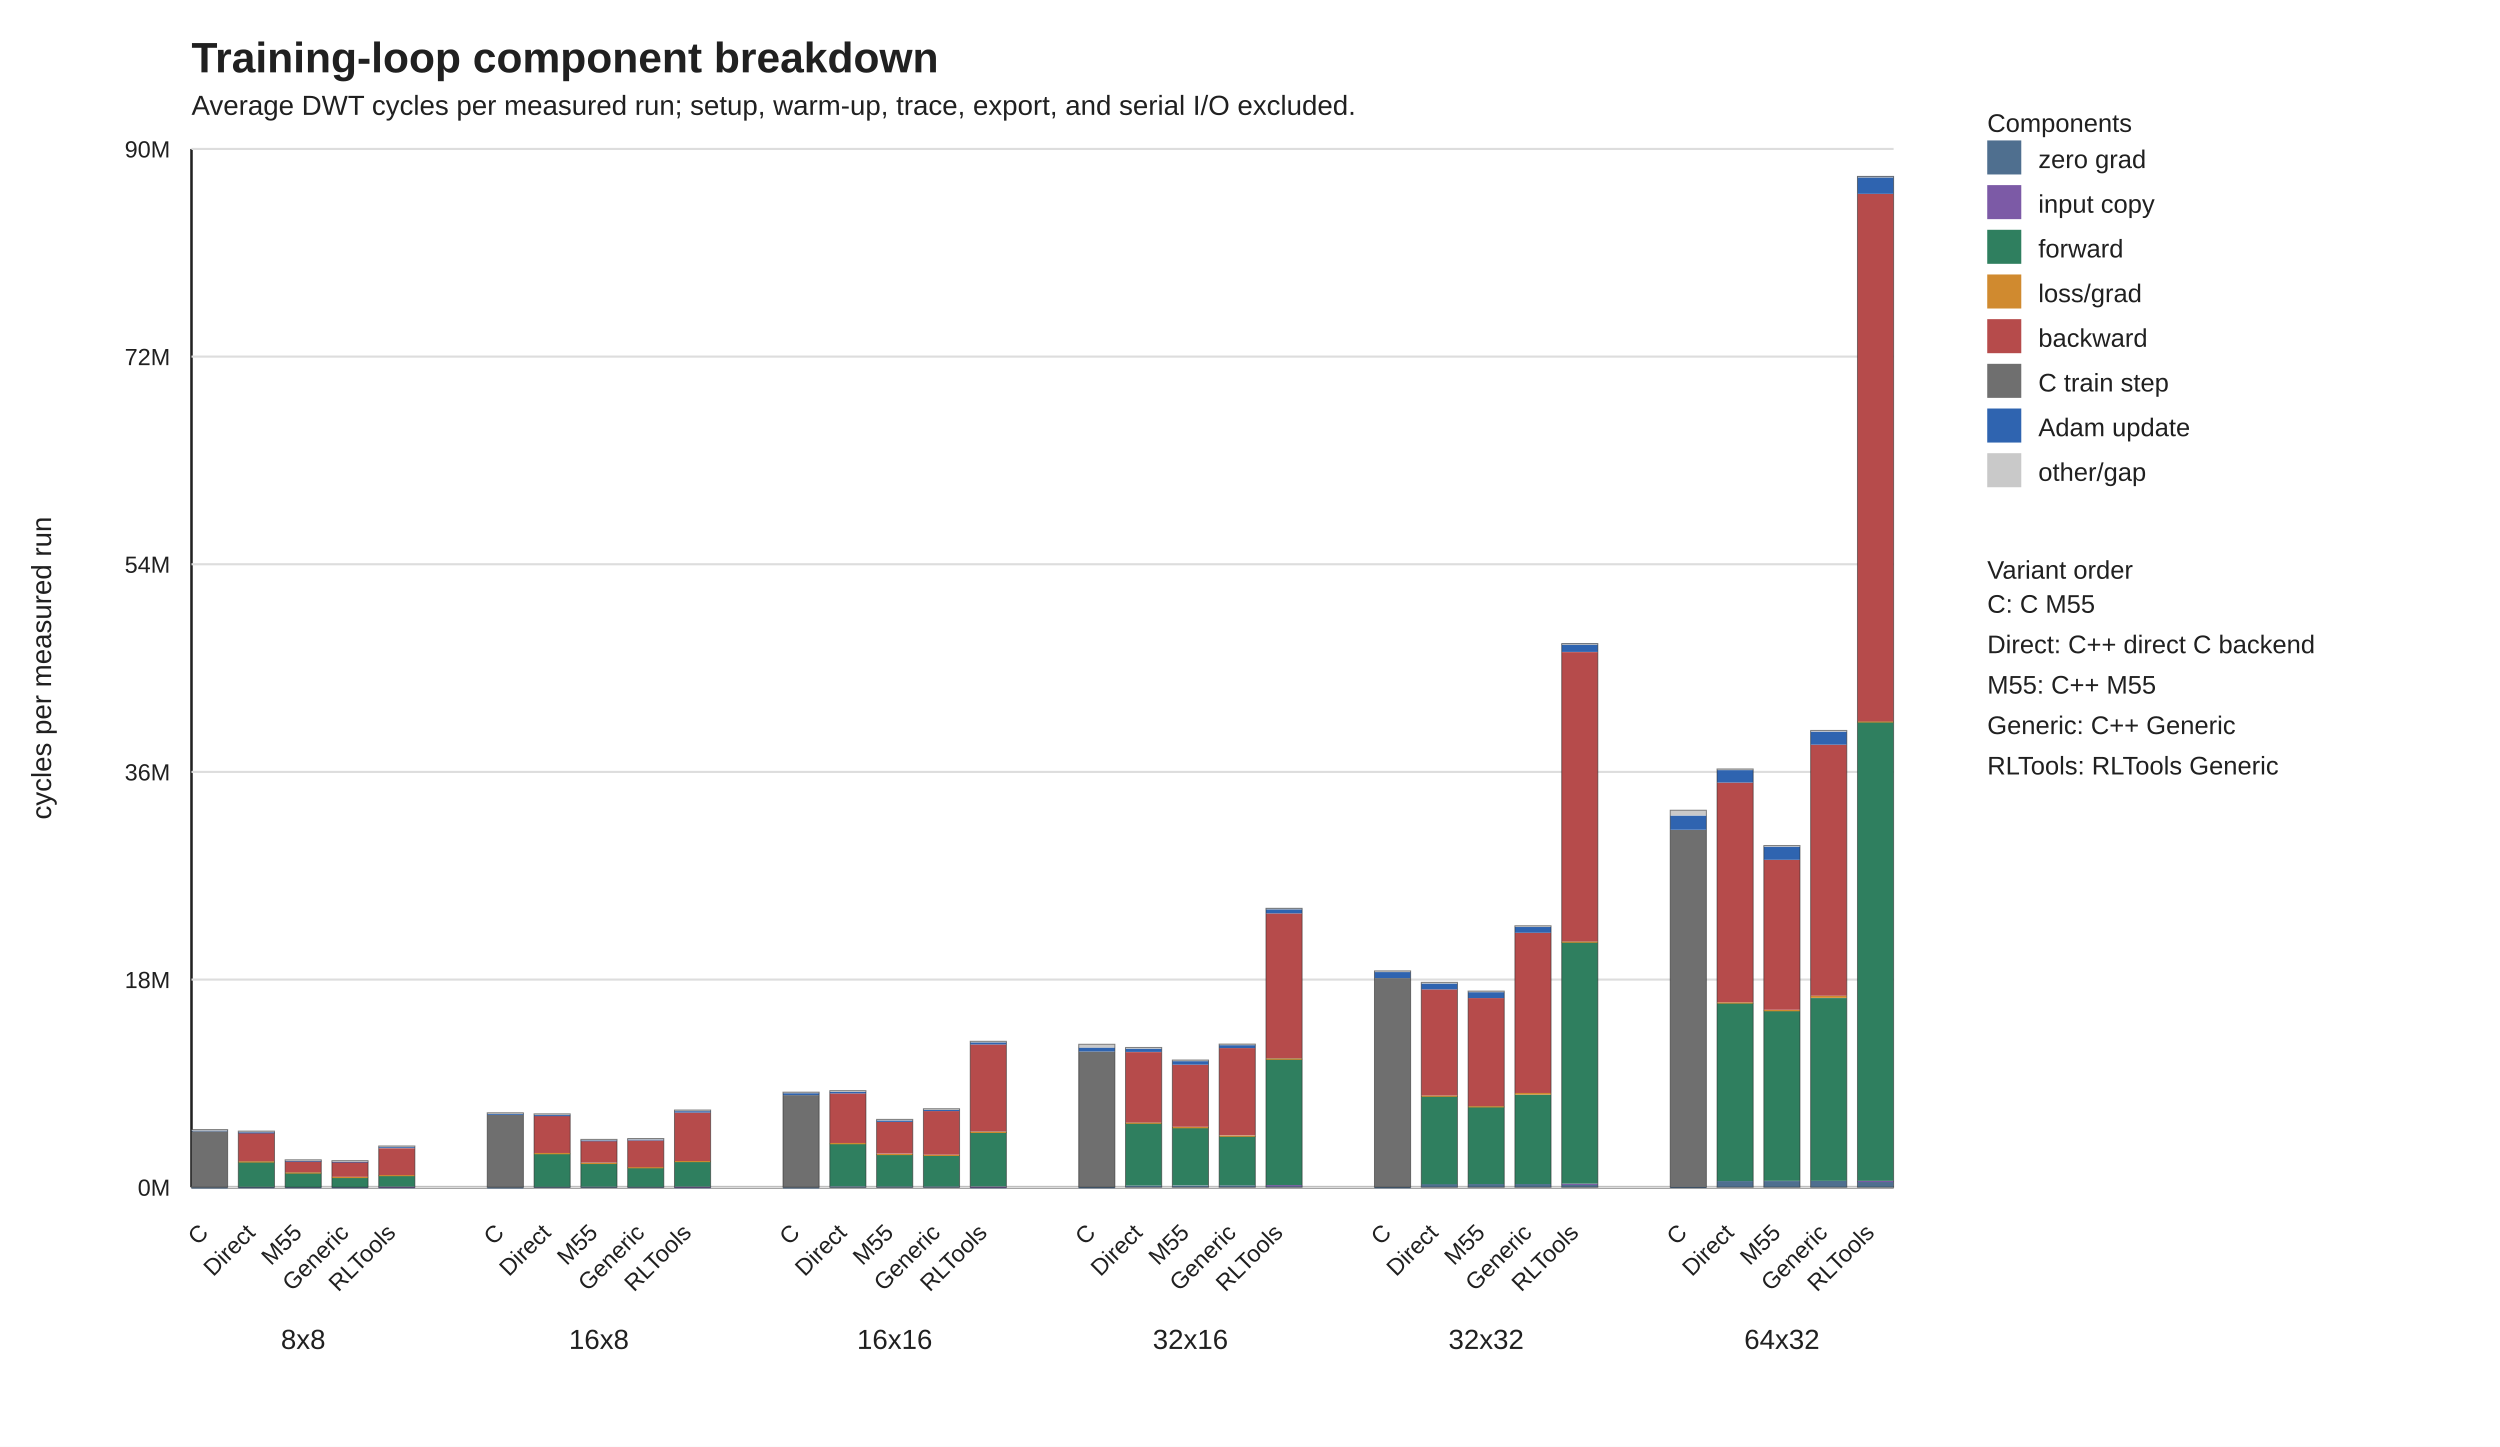
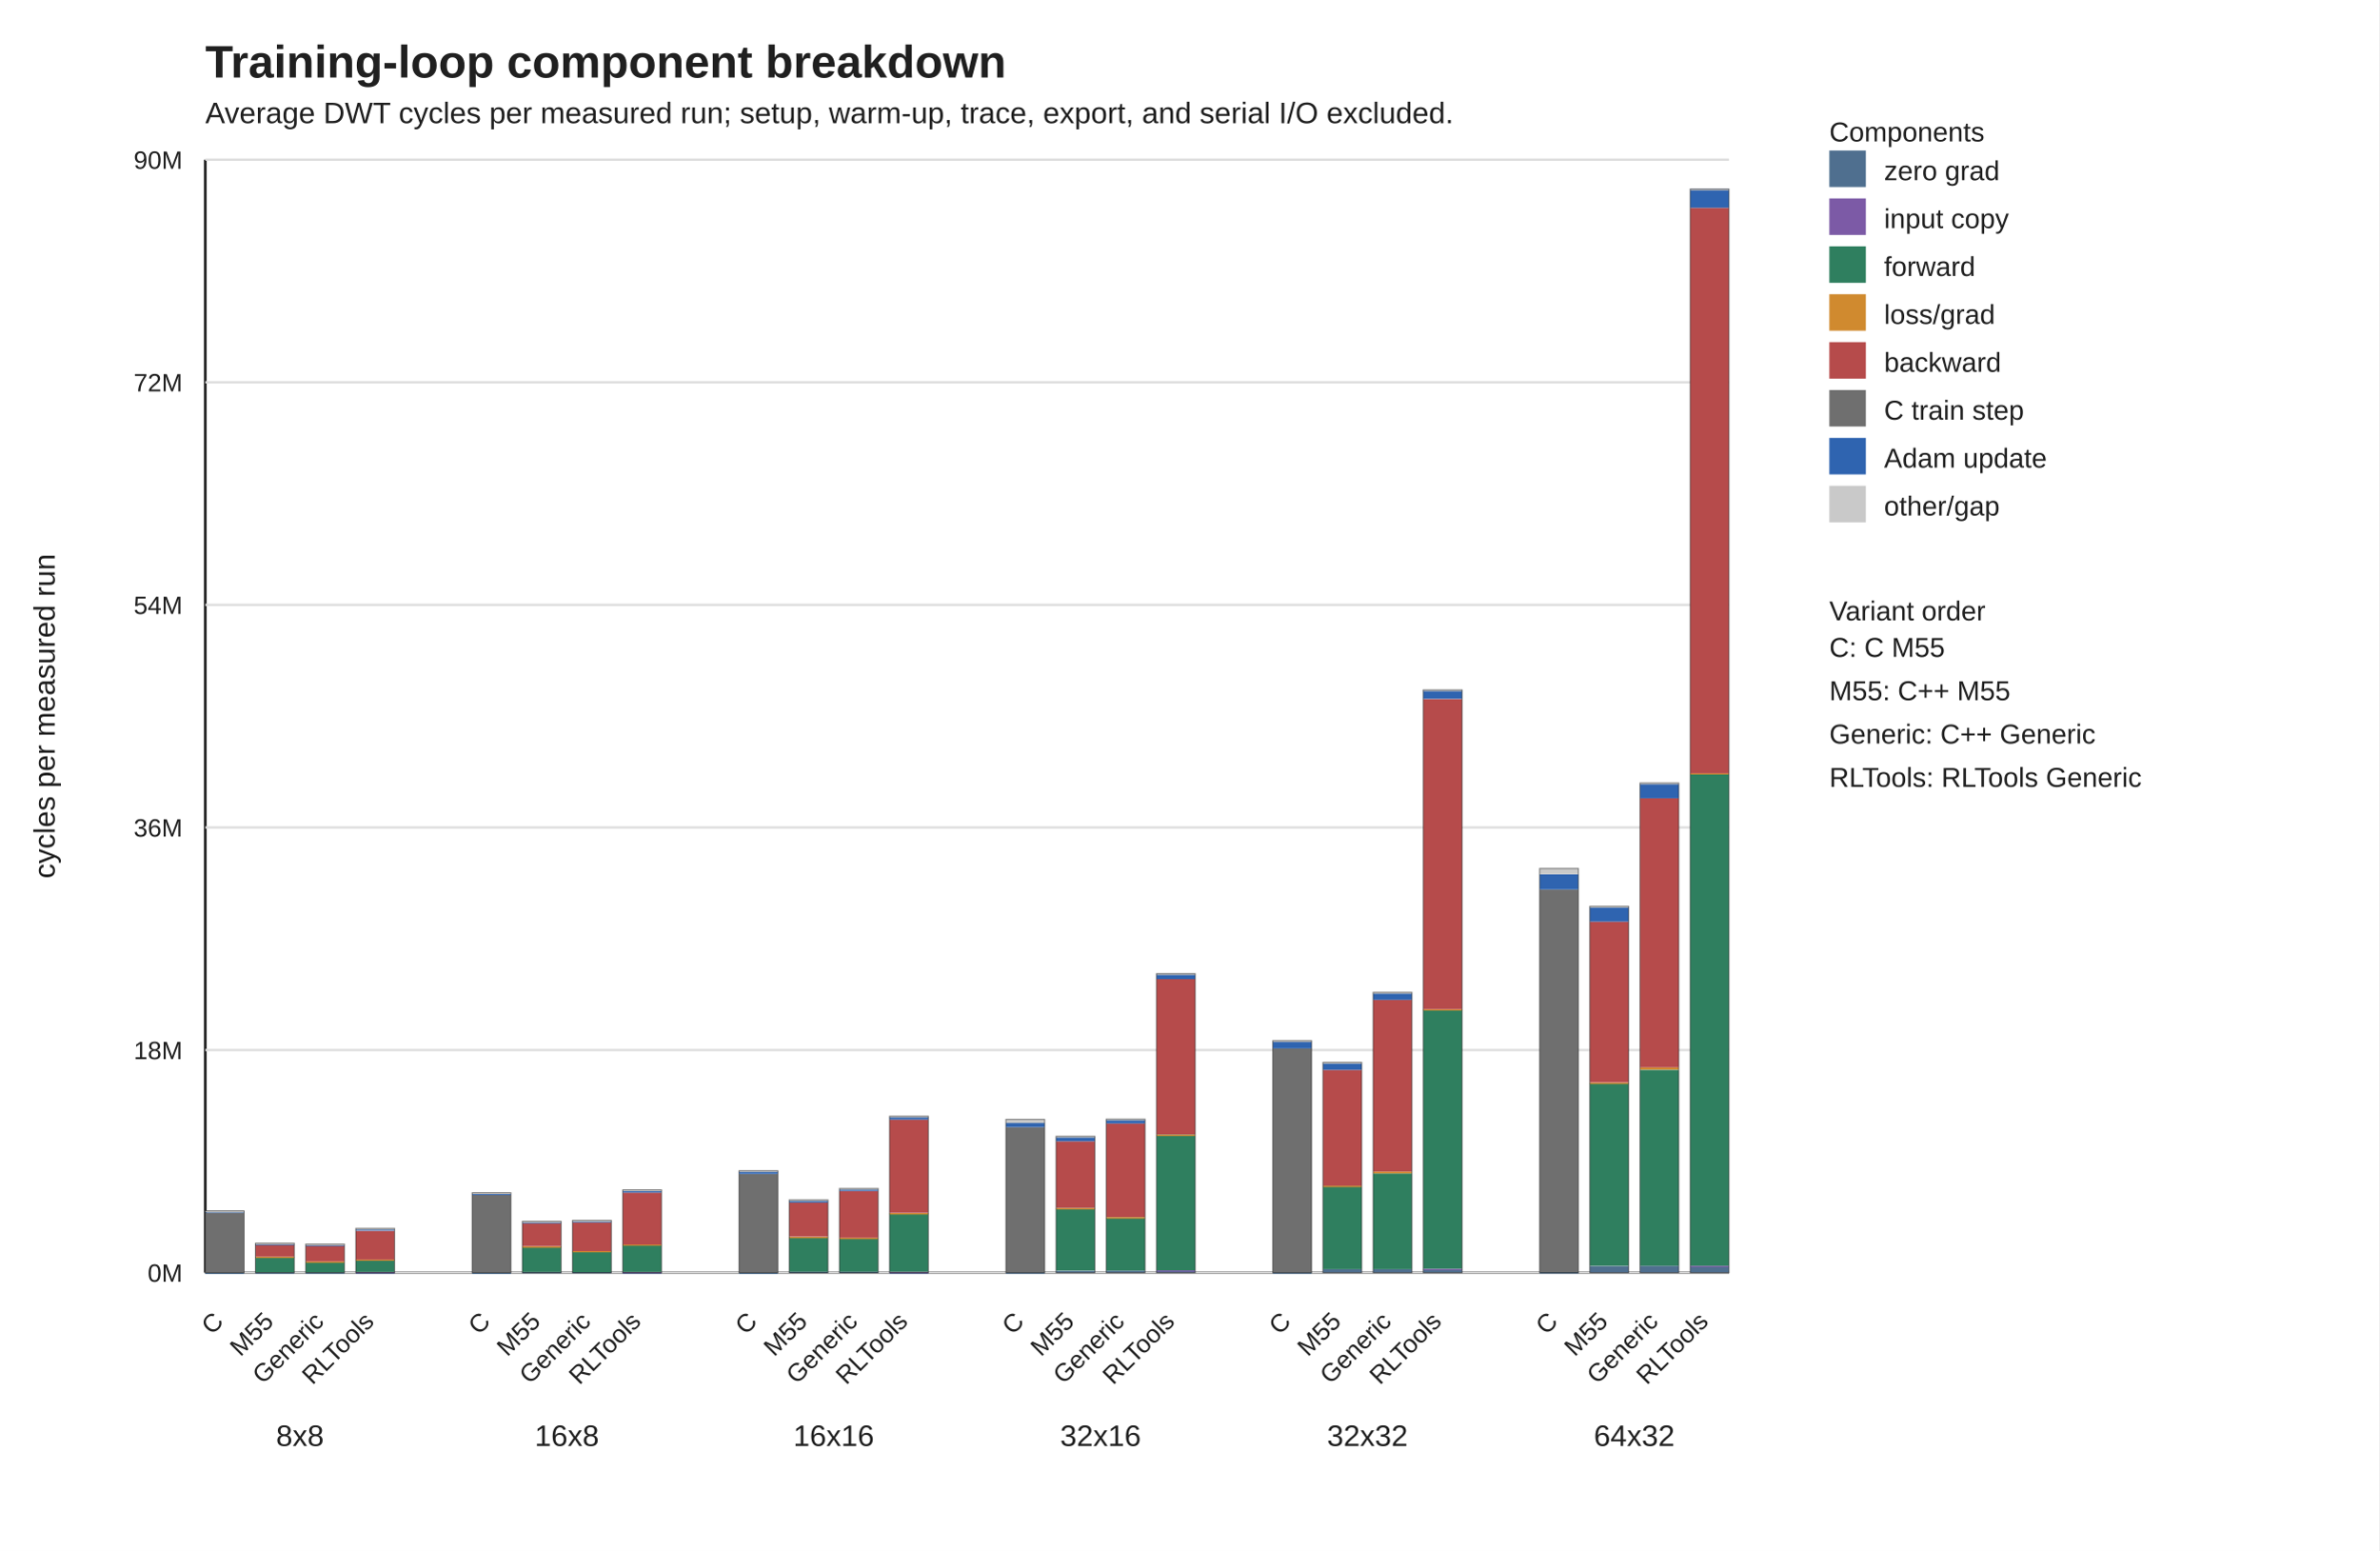
- <svg xmlns="http://www.w3.org/2000/svg" width="1175" height="680" viewBox="0 0 1175 680">
+ <svg xmlns="http://www.w3.org/2000/svg" width="1043" height="680" viewBox="0 0 1043 680">
  <rect width="100%" height="100%" fill="#ffffff" />
  <style>text{font-family:Arial,Helvetica,sans-serif;fill:#202020}.axis{stroke:#222;stroke-width:1.2}.grid{stroke:#dddddd;stroke-width:1}.label{font-size:13px}.title{font-size:20px;font-weight:700}.tick{font-size:11px}.legend{font-size:12px}</style>
  <text class="title" x="90" y="34">Training-loop component breakdown</text>
  <text class="label" x="90" y="54">Average DWT cycles per measured run; setup, warm-up, trace, export, and serial I/O excluded.</text>
-   <line class="axis" x1="90" y1="558" x2="890" y2="558" />
+   <line class="axis" x1="90" y1="558" x2="758" y2="558" />
  <line class="axis" x1="90" y1="70" x2="90" y2="558" />
-   <line class="grid" x1="90" y1="558.0" x2="890" y2="558.0" />
+   <line class="grid" x1="90" y1="558.0" x2="758" y2="558.0" />
  <text class="tick" x="80" y="562.0" text-anchor="end">0M</text>
-   <line class="grid" x1="90" y1="460.4" x2="890" y2="460.4" />
+   <line class="grid" x1="90" y1="460.4" x2="758" y2="460.4" />
  <text class="tick" x="80" y="464.4" text-anchor="end">18M</text>
-   <line class="grid" x1="90" y1="362.8" x2="890" y2="362.8" />
+   <line class="grid" x1="90" y1="362.8" x2="758" y2="362.8" />
  <text class="tick" x="80" y="366.8" text-anchor="end">36M</text>
-   <line class="grid" x1="90" y1="265.2" x2="890" y2="265.2" />
+   <line class="grid" x1="90" y1="265.2" x2="758" y2="265.2" />
  <text class="tick" x="80" y="269.2" text-anchor="end">54M</text>
-   <line class="grid" x1="90" y1="167.6" x2="890" y2="167.6" />
+   <line class="grid" x1="90" y1="167.6" x2="758" y2="167.6" />
  <text class="tick" x="80" y="171.6" text-anchor="end">72M</text>
-   <line class="grid" x1="90" y1="70.0" x2="890" y2="70.0" />
+   <line class="grid" x1="90" y1="70.0" x2="758" y2="70.0" />
  <text class="tick" x="80" y="74.0" text-anchor="end">90M</text>
-   <text class="label" x="142.5" y="634" text-anchor="middle">8x8</text>
+   <text class="label" x="131.5" y="634" text-anchor="middle">8x8</text>
  <rect x="90.0" y="558.0" width="17" height="0.6" fill="#4f6f8f" />
  <rect x="90.0" y="531.7" width="17" height="26.3" fill="#6f6f6f" />
  <rect x="90.0" y="531.1" width="17" height="0.6" fill="#2f64b0" />
  <rect x="90.0" y="530.9" width="17" height="0.6" fill="#c9c9c9" />
  <rect x="90.0" y="530.9" width="17" height="27.1" fill="none" stroke="#222" stroke-width=".45" opacity=".55" />
  <text class="tick" x="98.5" y="580" text-anchor="end" transform="rotate(-45 98.5 580)">C</text>
  <rect x="112.0" y="557.9" width="17" height="0.6" fill="#4f6f8f" />
-   <rect x="112.0" y="545.9" width="17" height="11.9" fill="#2f7f5f" />
-   <rect x="112.0" y="545.8" width="17" height="0.6" fill="#d08a2f" />
-   <rect x="112.0" y="532.3" width="17" height="13.5" fill="#b64b4b" />
-   <rect x="112.0" y="532.1" width="17" height="0.6" fill="#2f64b0" />
-   <rect x="112.0" y="531.6" width="17" height="0.6" fill="#c9c9c9" />
-   <rect x="112.0" y="531.6" width="17" height="26.4" fill="none" stroke="#222" stroke-width=".45" opacity=".55" />
-   <text class="tick" x="120.5" y="580" text-anchor="end" transform="rotate(-45 120.5 580)">Direct</text>
+   <rect x="112.0" y="551.1" width="17" height="6.8" fill="#2f7f5f" />
+   <rect x="112.0" y="551.0" width="17" height="0.6" fill="#d08a2f" />
+   <rect x="112.0" y="545.7" width="17" height="5.3" fill="#b64b4b" />
+   <rect x="112.0" y="545.4" width="17" height="0.6" fill="#2f64b0" />
+   <rect x="112.0" y="545.1" width="17" height="0.6" fill="#c9c9c9" />
+   <rect x="112.0" y="545.1" width="17" height="12.9" fill="none" stroke="#222" stroke-width=".45" opacity=".55" />
+   <text class="tick" x="120.5" y="580" text-anchor="end" transform="rotate(-45 120.5 580)">M55</text>
  <rect x="134.0" y="557.9" width="17" height="0.6" fill="#4f6f8f" />
-   <rect x="134.0" y="551.1" width="17" height="6.8" fill="#2f7f5f" />
-   <rect x="134.0" y="551.0" width="17" height="0.6" fill="#d08a2f" />
-   <rect x="134.0" y="545.7" width="17" height="5.3" fill="#b64b4b" />
-   <rect x="134.0" y="545.4" width="17" height="0.6" fill="#2f64b0" />
-   <rect x="134.0" y="545.1" width="17" height="0.6" fill="#c9c9c9" />
-   <rect x="134.0" y="545.1" width="17" height="12.9" fill="none" stroke="#222" stroke-width=".45" opacity=".55" />
-   <text class="tick" x="142.5" y="580" text-anchor="end" transform="rotate(-45 142.5 580)">M55</text>
+   <rect x="134.0" y="553.3" width="17" height="4.6" fill="#2f7f5f" />
+   <rect x="134.0" y="553.1" width="17" height="0.6" fill="#d08a2f" />
+   <rect x="134.0" y="546.1" width="17" height="7.0" fill="#b64b4b" />
+   <rect x="134.0" y="545.8" width="17" height="0.6" fill="#2f64b0" />
+   <rect x="134.0" y="545.5" width="17" height="0.6" fill="#c9c9c9" />
+   <rect x="134.0" y="545.5" width="17" height="12.5" fill="none" stroke="#222" stroke-width=".45" opacity=".55" />
+   <text class="tick" x="142.5" y="580" text-anchor="end" transform="rotate(-45 142.5 580)">Generic</text>
  <rect x="156.0" y="557.9" width="17" height="0.6" fill="#4f6f8f" />
-   <rect x="156.0" y="553.3" width="17" height="4.6" fill="#2f7f5f" />
-   <rect x="156.0" y="553.1" width="17" height="0.6" fill="#d08a2f" />
-   <rect x="156.0" y="546.1" width="17" height="7.0" fill="#b64b4b" />
-   <rect x="156.0" y="545.8" width="17" height="0.6" fill="#2f64b0" />
-   <rect x="156.0" y="545.5" width="17" height="0.6" fill="#c9c9c9" />
-   <rect x="156.0" y="545.5" width="17" height="12.5" fill="none" stroke="#222" stroke-width=".45" opacity=".55" />
-   <text class="tick" x="164.5" y="580" text-anchor="end" transform="rotate(-45 164.5 580)">Generic</text>
-   <rect x="178.0" y="557.9" width="17" height="0.6" fill="#4f6f8f" />
-   <rect x="178.0" y="557.7" width="17" height="0.6" fill="#7c5aa6" />
-   <rect x="178.0" y="552.3" width="17" height="5.4" fill="#2f7f5f" />
-   <rect x="178.0" y="552.2" width="17" height="0.6" fill="#d08a2f" />
-   <rect x="178.0" y="539.7" width="17" height="12.6" fill="#b64b4b" />
-   <rect x="178.0" y="539.0" width="17" height="0.6" fill="#2f64b0" />
-   <rect x="178.0" y="538.6" width="17" height="0.6" fill="#c9c9c9" />
-   <rect x="178.0" y="538.6" width="17" height="19.4" fill="none" stroke="#222" stroke-width=".45" opacity=".55" />
-   <text class="tick" x="186.5" y="580" text-anchor="end" transform="rotate(-45 186.5 580)">RLTools</text>
-   <text class="label" x="281.5" y="634" text-anchor="middle">16x8</text>
-   <rect x="229.0" y="558.0" width="17" height="0.6" fill="#4f6f8f" />
-   <rect x="229.0" y="524.0" width="17" height="34.0" fill="#6f6f6f" />
-   <rect x="229.0" y="523.3" width="17" height="0.7" fill="#2f64b0" />
-   <rect x="229.0" y="523.0" width="17" height="0.6" fill="#c9c9c9" />
-   <rect x="229.0" y="523.0" width="17" height="35.0" fill="none" stroke="#222" stroke-width=".45" opacity=".55" />
-   <text class="tick" x="237.5" y="580" text-anchor="end" transform="rotate(-45 237.5 580)">C</text>
+   <rect x="156.0" y="557.7" width="17" height="0.6" fill="#7c5aa6" />
+   <rect x="156.0" y="552.3" width="17" height="5.4" fill="#2f7f5f" />
+   <rect x="156.0" y="552.2" width="17" height="0.6" fill="#d08a2f" />
+   <rect x="156.0" y="539.7" width="17" height="12.6" fill="#b64b4b" />
+   <rect x="156.0" y="539.0" width="17" height="0.6" fill="#2f64b0" />
+   <rect x="156.0" y="538.6" width="17" height="0.6" fill="#c9c9c9" />
+   <rect x="156.0" y="538.6" width="17" height="19.4" fill="none" stroke="#222" stroke-width=".45" opacity=".55" />
+   <text class="tick" x="164.5" y="580" text-anchor="end" transform="rotate(-45 164.5 580)">RLTools</text>
+   <text class="label" x="248.5" y="634" text-anchor="middle">16x8</text>
+   <rect x="207.0" y="558.0" width="17" height="0.6" fill="#4f6f8f" />
+   <rect x="207.0" y="524.0" width="17" height="34.0" fill="#6f6f6f" />
+   <rect x="207.0" y="523.3" width="17" height="0.7" fill="#2f64b0" />
+   <rect x="207.0" y="523.0" width="17" height="0.6" fill="#c9c9c9" />
+   <rect x="207.0" y="523.0" width="17" height="35.0" fill="none" stroke="#222" stroke-width=".45" opacity=".55" />
+   <text class="tick" x="215.5" y="580" text-anchor="end" transform="rotate(-45 215.5 580)">C</text>
+   <rect x="229.0" y="557.7" width="17" height="0.6" fill="#4f6f8f" />
+   <rect x="229.0" y="546.5" width="17" height="11.2" fill="#2f7f5f" />
+   <rect x="229.0" y="546.5" width="17" height="0.6" fill="#d08a2f" />
+   <rect x="229.0" y="536.3" width="17" height="10.1" fill="#b64b4b" />
+   <rect x="229.0" y="535.8" width="17" height="0.6" fill="#2f64b0" />
+   <rect x="229.0" y="535.5" width="17" height="0.6" fill="#c9c9c9" />
+   <rect x="229.0" y="535.5" width="17" height="22.5" fill="none" stroke="#222" stroke-width=".45" opacity=".55" />
+   <text class="tick" x="237.5" y="580" text-anchor="end" transform="rotate(-45 237.5 580)">M55</text>
  <rect x="251.0" y="557.7" width="17" height="0.6" fill="#4f6f8f" />
-   <rect x="251.0" y="542.0" width="17" height="15.8" fill="#2f7f5f" />
-   <rect x="251.0" y="541.9" width="17" height="0.6" fill="#d08a2f" />
-   <rect x="251.0" y="524.5" width="17" height="17.4" fill="#b64b4b" />
-   <rect x="251.0" y="524.0" width="17" height="0.6" fill="#2f64b0" />
-   <rect x="251.0" y="523.5" width="17" height="0.6" fill="#c9c9c9" />
-   <rect x="251.0" y="523.5" width="17" height="34.5" fill="none" stroke="#222" stroke-width=".45" opacity=".55" />
-   <text class="tick" x="259.5" y="580" text-anchor="end" transform="rotate(-45 259.5 580)">Direct</text>
-   <rect x="273.0" y="557.7" width="17" height="0.6" fill="#4f6f8f" />
-   <rect x="273.0" y="546.5" width="17" height="11.2" fill="#2f7f5f" />
-   <rect x="273.0" y="546.5" width="17" height="0.6" fill="#d08a2f" />
-   <rect x="273.0" y="536.3" width="17" height="10.1" fill="#b64b4b" />
-   <rect x="273.0" y="535.8" width="17" height="0.6" fill="#2f64b0" />
-   <rect x="273.0" y="535.5" width="17" height="0.6" fill="#c9c9c9" />
-   <rect x="273.0" y="535.5" width="17" height="22.5" fill="none" stroke="#222" stroke-width=".45" opacity=".55" />
-   <text class="tick" x="281.5" y="580" text-anchor="end" transform="rotate(-45 281.5 580)">M55</text>
-   <rect x="295.0" y="557.7" width="17" height="0.6" fill="#4f6f8f" />
-   <rect x="295.0" y="548.7" width="17" height="9.1" fill="#2f7f5f" />
-   <rect x="295.0" y="548.5" width="17" height="0.6" fill="#d08a2f" />
-   <rect x="295.0" y="536.0" width="17" height="12.6" fill="#b64b4b" />
-   <rect x="295.0" y="535.4" width="17" height="0.6" fill="#2f64b0" />
-   <rect x="295.0" y="535.1" width="17" height="0.6" fill="#c9c9c9" />
-   <rect x="295.0" y="535.1" width="17" height="22.9" fill="none" stroke="#222" stroke-width=".45" opacity=".55" />
-   <text class="tick" x="303.5" y="580" text-anchor="end" transform="rotate(-45 303.5 580)">Generic</text>
-   <rect x="317.0" y="557.9" width="17" height="0.6" fill="#4f6f8f" />
-   <rect x="317.0" y="557.7" width="17" height="0.6" fill="#7c5aa6" />
-   <rect x="317.0" y="545.7" width="17" height="12.0" fill="#2f7f5f" />
-   <rect x="317.0" y="545.6" width="17" height="0.6" fill="#d08a2f" />
-   <rect x="317.0" y="522.9" width="17" height="22.8" fill="#b64b4b" />
-   <rect x="317.0" y="522.0" width="17" height="0.9" fill="#2f64b0" />
-   <rect x="317.0" y="521.7" width="17" height="0.6" fill="#c9c9c9" />
-   <rect x="317.0" y="521.7" width="17" height="36.3" fill="none" stroke="#222" stroke-width=".45" opacity=".55" />
-   <text class="tick" x="325.5" y="580" text-anchor="end" transform="rotate(-45 325.5 580)">RLTools</text>
-   <text class="label" x="420.5" y="634" text-anchor="middle">16x16</text>
-   <rect x="368.0" y="558.0" width="17" height="0.6" fill="#4f6f8f" />
-   <rect x="368.0" y="514.7" width="17" height="43.3" fill="#6f6f6f" />
-   <rect x="368.0" y="513.6" width="17" height="1.1" fill="#2f64b0" />
-   <rect x="368.0" y="513.3" width="17" height="0.6" fill="#c9c9c9" />
-   <rect x="368.0" y="513.3" width="17" height="44.7" fill="none" stroke="#222" stroke-width=".45" opacity=".55" />
-   <text class="tick" x="376.5" y="580" text-anchor="end" transform="rotate(-45 376.5 580)">C</text>
-   <rect x="390.0" y="557.6" width="17" height="0.6" fill="#4f6f8f" />
-   <rect x="390.0" y="537.3" width="17" height="20.2" fill="#2f7f5f" />
-   <rect x="390.0" y="537.2" width="17" height="0.6" fill="#d08a2f" />
-   <rect x="390.0" y="513.9" width="17" height="23.3" fill="#b64b4b" />
-   <rect x="390.0" y="513.1" width="17" height="0.8" fill="#2f64b0" />
-   <rect x="390.0" y="512.6" width="17" height="0.6" fill="#c9c9c9" />
-   <rect x="390.0" y="512.6" width="17" height="45.4" fill="none" stroke="#222" stroke-width=".45" opacity=".55" />
-   <text class="tick" x="398.5" y="580" text-anchor="end" transform="rotate(-45 398.5 580)">Direct</text>
-   <rect x="412.0" y="557.6" width="17" height="0.6" fill="#4f6f8f" />
-   <rect x="412.0" y="542.4" width="17" height="15.2" fill="#2f7f5f" />
-   <rect x="412.0" y="542.3" width="17" height="0.6" fill="#d08a2f" />
-   <rect x="412.0" y="527.3" width="17" height="14.9" fill="#b64b4b" />
-   <rect x="412.0" y="526.5" width="17" height="0.8" fill="#2f64b0" />
-   <rect x="412.0" y="526.1" width="17" height="0.6" fill="#c9c9c9" />
-   <rect x="412.0" y="526.1" width="17" height="31.9" fill="none" stroke="#222" stroke-width=".45" opacity=".55" />
-   <text class="tick" x="420.5" y="580" text-anchor="end" transform="rotate(-45 420.5 580)">M55</text>
-   <rect x="434.0" y="557.6" width="17" height="0.6" fill="#4f6f8f" />
-   <rect x="434.0" y="542.9" width="17" height="14.7" fill="#2f7f5f" />
-   <rect x="434.0" y="542.7" width="17" height="0.6" fill="#d08a2f" />
-   <rect x="434.0" y="522.2" width="17" height="20.5" fill="#b64b4b" />
-   <rect x="434.0" y="521.4" width="17" height="0.8" fill="#2f64b0" />
-   <rect x="434.0" y="521.1" width="17" height="0.6" fill="#c9c9c9" />
-   <rect x="434.0" y="521.1" width="17" height="36.9" fill="none" stroke="#222" stroke-width=".45" opacity=".55" />
-   <text class="tick" x="442.5" y="580" text-anchor="end" transform="rotate(-45 442.5 580)">Generic</text>
-   <rect x="456.0" y="557.9" width="17" height="0.6" fill="#4f6f8f" />
-   <rect x="456.0" y="557.7" width="17" height="0.6" fill="#7c5aa6" />
-   <rect x="456.0" y="531.9" width="17" height="25.7" fill="#2f7f5f" />
-   <rect x="456.0" y="531.9" width="17" height="0.6" fill="#d08a2f" />
-   <rect x="456.0" y="490.9" width="17" height="40.9" fill="#b64b4b" />
-   <rect x="456.0" y="489.8" width="17" height="1.1" fill="#2f64b0" />
-   <rect x="456.0" y="489.4" width="17" height="0.6" fill="#c9c9c9" />
-   <rect x="456.0" y="489.4" width="17" height="68.6" fill="none" stroke="#222" stroke-width=".45" opacity=".55" />
-   <text class="tick" x="464.5" y="580" text-anchor="end" transform="rotate(-45 464.5 580)">RLTools</text>
-   <text class="label" x="559.5" y="634" text-anchor="middle">32x16</text>
-   <rect x="507.0" y="557.9" width="17" height="0.6" fill="#4f6f8f" />
-   <rect x="507.0" y="494.2" width="17" height="63.7" fill="#6f6f6f" />
-   <rect x="507.0" y="492.3" width="17" height="1.9" fill="#2f64b0" />
-   <rect x="507.0" y="490.8" width="17" height="1.6" fill="#c9c9c9" />
-   <rect x="507.0" y="490.8" width="17" height="67.2" fill="none" stroke="#222" stroke-width=".45" opacity=".55" />
-   <text class="tick" x="515.5" y="580" text-anchor="end" transform="rotate(-45 515.5 580)">C</text>
-   <rect x="529.0" y="557.2" width="17" height="0.8" fill="#4f6f8f" />
-   <rect x="529.0" y="527.7" width="17" height="29.5" fill="#2f7f5f" />
-   <rect x="529.0" y="527.6" width="17" height="0.6" fill="#d08a2f" />
-   <rect x="529.0" y="494.5" width="17" height="33.1" fill="#b64b4b" />
-   <rect x="529.0" y="492.8" width="17" height="1.6" fill="#2f64b0" />
-   <rect x="529.0" y="492.3" width="17" height="0.6" fill="#c9c9c9" />
-   <rect x="529.0" y="492.3" width="17" height="65.7" fill="none" stroke="#222" stroke-width=".45" opacity=".55" />
-   <text class="tick" x="537.5" y="580" text-anchor="end" transform="rotate(-45 537.5 580)">Direct</text>
-   <rect x="551.0" y="557.2" width="17" height="0.8" fill="#4f6f8f" />
-   <rect x="551.0" y="529.7" width="17" height="27.4" fill="#2f7f5f" />
-   <rect x="551.0" y="529.7" width="17" height="0.6" fill="#d08a2f" />
-   <rect x="551.0" y="500.4" width="17" height="29.2" fill="#b64b4b" />
-   <rect x="551.0" y="498.6" width="17" height="1.8" fill="#2f64b0" />
-   <rect x="551.0" y="498.2" width="17" height="0.6" fill="#c9c9c9" />
-   <rect x="551.0" y="498.2" width="17" height="59.8" fill="none" stroke="#222" stroke-width=".45" opacity=".55" />
-   <text class="tick" x="559.5" y="580" text-anchor="end" transform="rotate(-45 559.5 580)">M55</text>
-   <rect x="573.0" y="557.1" width="17" height="0.9" fill="#4f6f8f" />
-   <rect x="573.0" y="533.9" width="17" height="23.2" fill="#2f7f5f" />
-   <rect x="573.0" y="533.7" width="17" height="0.6" fill="#d08a2f" />
-   <rect x="573.0" y="492.6" width="17" height="41.0" fill="#b64b4b" />
-   <rect x="573.0" y="491.0" width="17" height="1.6" fill="#2f64b0" />
-   <rect x="573.0" y="490.7" width="17" height="0.6" fill="#c9c9c9" />
-   <rect x="573.0" y="490.7" width="17" height="67.3" fill="none" stroke="#222" stroke-width=".45" opacity=".55" />
-   <text class="tick" x="581.5" y="580" text-anchor="end" transform="rotate(-45 581.5 580)">Generic</text>
-   <rect x="595.0" y="557.2" width="17" height="0.8" fill="#4f6f8f" />
-   <rect x="595.0" y="557.0" width="17" height="0.6" fill="#7c5aa6" />
-   <rect x="595.0" y="497.5" width="17" height="59.5" fill="#2f7f5f" />
-   <rect x="595.0" y="497.5" width="17" height="0.6" fill="#d08a2f" />
-   <rect x="595.0" y="429.3" width="17" height="68.1" fill="#b64b4b" />
-   <rect x="595.0" y="427.0" width="17" height="2.3" fill="#2f64b0" />
-   <rect x="595.0" y="426.9" width="17" height="0.6" fill="#c9c9c9" />
-   <rect x="595.0" y="426.9" width="17" height="131.1" fill="none" stroke="#222" stroke-width=".45" opacity=".55" />
-   <text class="tick" x="603.5" y="580" text-anchor="end" transform="rotate(-45 603.5 580)">RLTools</text>
-   <text class="label" x="698.5" y="634" text-anchor="middle">32x32</text>
-   <rect x="646.0" y="557.9" width="17" height="0.6" fill="#4f6f8f" />
-   <rect x="646.0" y="459.7" width="17" height="98.2" fill="#6f6f6f" />
-   <rect x="646.0" y="456.6" width="17" height="3.1" fill="#2f64b0" />
-   <rect x="646.0" y="456.3" width="17" height="0.6" fill="#c9c9c9" />
-   <rect x="646.0" y="456.3" width="17" height="101.7" fill="none" stroke="#222" stroke-width=".45" opacity=".55" />
-   <text class="tick" x="654.5" y="580" text-anchor="end" transform="rotate(-45 654.5 580)">C</text>
-   <rect x="668.0" y="556.5" width="17" height="1.5" fill="#4f6f8f" />
-   <rect x="668.0" y="515.1" width="17" height="41.5" fill="#2f7f5f" />
-   <rect x="668.0" y="514.9" width="17" height="0.6" fill="#d08a2f" />
-   <rect x="668.0" y="465.0" width="17" height="49.9" fill="#b64b4b" />
-   <rect x="668.0" y="462.2" width="17" height="2.8" fill="#2f64b0" />
-   <rect x="668.0" y="461.7" width="17" height="0.6" fill="#c9c9c9" />
-   <rect x="668.0" y="461.7" width="17" height="96.3" fill="none" stroke="#222" stroke-width=".45" opacity=".55" />
-   <text class="tick" x="676.5" y="580" text-anchor="end" transform="rotate(-45 676.5 580)">Direct</text>
-   <rect x="690.0" y="556.5" width="17" height="1.5" fill="#4f6f8f" />
-   <rect x="690.0" y="520.0" width="17" height="36.5" fill="#2f7f5f" />
-   <rect x="690.0" y="519.9" width="17" height="0.6" fill="#d08a2f" />
-   <rect x="690.0" y="469.1" width="17" height="50.8" fill="#b64b4b" />
-   <rect x="690.0" y="466.2" width="17" height="2.9" fill="#2f64b0" />
-   <rect x="690.0" y="465.8" width="17" height="0.6" fill="#c9c9c9" />
-   <rect x="690.0" y="465.8" width="17" height="92.2" fill="none" stroke="#222" stroke-width=".45" opacity=".55" />
-   <text class="tick" x="698.5" y="580" text-anchor="end" transform="rotate(-45 698.5 580)">M55</text>
-   <rect x="712.0" y="556.5" width="17" height="1.5" fill="#4f6f8f" />
-   <rect x="712.0" y="514.5" width="17" height="42.0" fill="#2f7f5f" />
-   <rect x="712.0" y="513.7" width="17" height="0.8" fill="#d08a2f" />
-   <rect x="712.0" y="438.4" width="17" height="75.3" fill="#b64b4b" />
-   <rect x="712.0" y="435.6" width="17" height="2.8" fill="#2f64b0" />
-   <rect x="712.0" y="435.1" width="17" height="0.6" fill="#c9c9c9" />
-   <rect x="712.0" y="435.1" width="17" height="122.9" fill="none" stroke="#222" stroke-width=".45" opacity=".55" />
-   <text class="tick" x="720.5" y="580" text-anchor="end" transform="rotate(-45 720.5 580)">Generic</text>
-   <rect x="734.0" y="556.6" width="17" height="1.4" fill="#4f6f8f" />
-   <rect x="734.0" y="556.3" width="17" height="0.6" fill="#7c5aa6" />
-   <rect x="734.0" y="442.6" width="17" height="113.7" fill="#2f7f5f" />
-   <rect x="734.0" y="442.5" width="17" height="0.6" fill="#d08a2f" />
-   <rect x="734.0" y="306.5" width="17" height="136.0" fill="#b64b4b" />
-   <rect x="734.0" y="302.5" width="17" height="3.9" fill="#2f64b0" />
-   <rect x="734.0" y="302.5" width="17" height="0.6" fill="#c9c9c9" />
-   <rect x="734.0" y="302.5" width="17" height="255.5" fill="none" stroke="#222" stroke-width=".45" opacity=".55" />
-   <text class="tick" x="742.5" y="580" text-anchor="end" transform="rotate(-45 742.5 580)">RLTools</text>
-   <text class="label" x="837.5" y="634" text-anchor="middle">64x32</text>
-   <rect x="785.0" y="557.8" width="17" height="0.6" fill="#4f6f8f" />
-   <rect x="785.0" y="390.1" width="17" height="167.7" fill="#6f6f6f" />
-   <rect x="785.0" y="383.3" width="17" height="6.7" fill="#2f64b0" />
-   <rect x="785.0" y="380.8" width="17" height="2.5" fill="#c9c9c9" />
-   <rect x="785.0" y="380.8" width="17" height="177.2" fill="none" stroke="#222" stroke-width=".45" opacity=".55" />
-   <text class="tick" x="793.5" y="580" text-anchor="end" transform="rotate(-45 793.5 580)">C</text>
-   <rect x="807.0" y="555.1" width="17" height="2.9" fill="#4f6f8f" />
-   <rect x="807.0" y="471.4" width="17" height="83.7" fill="#2f7f5f" />
-   <rect x="807.0" y="471.1" width="17" height="0.6" fill="#d08a2f" />
-   <rect x="807.0" y="367.8" width="17" height="103.3" fill="#b64b4b" />
-   <rect x="807.0" y="361.9" width="17" height="5.9" fill="#2f64b0" />
-   <rect x="807.0" y="361.4" width="17" height="0.6" fill="#c9c9c9" />
-   <rect x="807.0" y="361.4" width="17" height="196.6" fill="none" stroke="#222" stroke-width=".45" opacity=".55" />
-   <text class="tick" x="815.5" y="580" text-anchor="end" transform="rotate(-45 815.5 580)">Direct</text>
-   <rect x="829.0" y="555.1" width="17" height="2.9" fill="#4f6f8f" />
-   <rect x="829.0" y="474.8" width="17" height="80.2" fill="#2f7f5f" />
-   <rect x="829.0" y="474.7" width="17" height="0.6" fill="#d08a2f" />
-   <rect x="829.0" y="404.1" width="17" height="70.5" fill="#b64b4b" />
-   <rect x="829.0" y="397.8" width="17" height="6.3" fill="#2f64b0" />
-   <rect x="829.0" y="397.4" width="17" height="0.6" fill="#c9c9c9" />
-   <rect x="829.0" y="397.4" width="17" height="160.6" fill="none" stroke="#222" stroke-width=".45" opacity=".55" />
-   <text class="tick" x="837.5" y="580" text-anchor="end" transform="rotate(-45 837.5 580)">M55</text>
-   <rect x="851.0" y="555.0" width="17" height="3.0" fill="#4f6f8f" />
-   <rect x="851.0" y="469.1" width="17" height="85.9" fill="#2f7f5f" />
-   <rect x="851.0" y="468.0" width="17" height="1.0" fill="#d08a2f" />
-   <rect x="851.0" y="350.0" width="17" height="118.0" fill="#b64b4b" />
-   <rect x="851.0" y="343.8" width="17" height="6.2" fill="#2f64b0" />
-   <rect x="851.0" y="343.3" width="17" height="0.6" fill="#c9c9c9" />
-   <rect x="851.0" y="343.3" width="17" height="214.7" fill="none" stroke="#222" stroke-width=".45" opacity=".55" />
-   <text class="tick" x="859.5" y="580" text-anchor="end" transform="rotate(-45 859.5 580)">Generic</text>
-   <rect x="873.0" y="555.2" width="17" height="2.8" fill="#4f6f8f" />
-   <rect x="873.0" y="555.0" width="17" height="0.6" fill="#7c5aa6" />
-   <rect x="873.0" y="339.1" width="17" height="215.9" fill="#2f7f5f" />
-   <rect x="873.0" y="339.0" width="17" height="0.6" fill="#d08a2f" />
-   <rect x="873.0" y="91.1" width="17" height="248.0" fill="#b64b4b" />
-   <rect x="873.0" y="82.9" width="17" height="8.2" fill="#2f64b0" />
-   <rect x="873.0" y="82.9" width="17" height="0.6" fill="#c9c9c9" />
-   <rect x="873.0" y="82.9" width="17" height="475.1" fill="none" stroke="#222" stroke-width=".45" opacity=".55" />
-   <text class="tick" x="881.5" y="580" text-anchor="end" transform="rotate(-45 881.5 580)">RLTools</text>
+   <rect x="251.0" y="548.7" width="17" height="9.1" fill="#2f7f5f" />
+   <rect x="251.0" y="548.5" width="17" height="0.6" fill="#d08a2f" />
+   <rect x="251.0" y="536.0" width="17" height="12.6" fill="#b64b4b" />
+   <rect x="251.0" y="535.4" width="17" height="0.6" fill="#2f64b0" />
+   <rect x="251.0" y="535.1" width="17" height="0.6" fill="#c9c9c9" />
+   <rect x="251.0" y="535.1" width="17" height="22.9" fill="none" stroke="#222" stroke-width=".45" opacity=".55" />
+   <text class="tick" x="259.5" y="580" text-anchor="end" transform="rotate(-45 259.5 580)">Generic</text>
+   <rect x="273.0" y="557.9" width="17" height="0.6" fill="#4f6f8f" />
+   <rect x="273.0" y="557.7" width="17" height="0.6" fill="#7c5aa6" />
+   <rect x="273.0" y="545.7" width="17" height="12.0" fill="#2f7f5f" />
+   <rect x="273.0" y="545.6" width="17" height="0.6" fill="#d08a2f" />
+   <rect x="273.0" y="522.9" width="17" height="22.8" fill="#b64b4b" />
+   <rect x="273.0" y="522.0" width="17" height="0.9" fill="#2f64b0" />
+   <rect x="273.0" y="521.7" width="17" height="0.6" fill="#c9c9c9" />
+   <rect x="273.0" y="521.7" width="17" height="36.3" fill="none" stroke="#222" stroke-width=".45" opacity=".55" />
+   <text class="tick" x="281.5" y="580" text-anchor="end" transform="rotate(-45 281.5 580)">RLTools</text>
+   <text class="label" x="365.5" y="634" text-anchor="middle">16x16</text>
+   <rect x="324.0" y="558.0" width="17" height="0.6" fill="#4f6f8f" />
+   <rect x="324.0" y="514.7" width="17" height="43.3" fill="#6f6f6f" />
+   <rect x="324.0" y="513.6" width="17" height="1.1" fill="#2f64b0" />
+   <rect x="324.0" y="513.3" width="17" height="0.6" fill="#c9c9c9" />
+   <rect x="324.0" y="513.3" width="17" height="44.7" fill="none" stroke="#222" stroke-width=".45" opacity=".55" />
+   <text class="tick" x="332.5" y="580" text-anchor="end" transform="rotate(-45 332.5 580)">C</text>
+   <rect x="346.0" y="557.6" width="17" height="0.6" fill="#4f6f8f" />
+   <rect x="346.0" y="542.4" width="17" height="15.2" fill="#2f7f5f" />
+   <rect x="346.0" y="542.3" width="17" height="0.6" fill="#d08a2f" />
+   <rect x="346.0" y="527.3" width="17" height="14.9" fill="#b64b4b" />
+   <rect x="346.0" y="526.5" width="17" height="0.8" fill="#2f64b0" />
+   <rect x="346.0" y="526.1" width="17" height="0.6" fill="#c9c9c9" />
+   <rect x="346.0" y="526.1" width="17" height="31.9" fill="none" stroke="#222" stroke-width=".45" opacity=".55" />
+   <text class="tick" x="354.5" y="580" text-anchor="end" transform="rotate(-45 354.5 580)">M55</text>
+   <rect x="368.0" y="557.6" width="17" height="0.6" fill="#4f6f8f" />
+   <rect x="368.0" y="542.9" width="17" height="14.7" fill="#2f7f5f" />
+   <rect x="368.0" y="542.7" width="17" height="0.6" fill="#d08a2f" />
+   <rect x="368.0" y="522.2" width="17" height="20.5" fill="#b64b4b" />
+   <rect x="368.0" y="521.4" width="17" height="0.8" fill="#2f64b0" />
+   <rect x="368.0" y="521.1" width="17" height="0.6" fill="#c9c9c9" />
+   <rect x="368.0" y="521.1" width="17" height="36.9" fill="none" stroke="#222" stroke-width=".45" opacity=".55" />
+   <text class="tick" x="376.5" y="580" text-anchor="end" transform="rotate(-45 376.5 580)">Generic</text>
+   <rect x="390.0" y="557.9" width="17" height="0.6" fill="#4f6f8f" />
+   <rect x="390.0" y="557.7" width="17" height="0.6" fill="#7c5aa6" />
+   <rect x="390.0" y="531.9" width="17" height="25.7" fill="#2f7f5f" />
+   <rect x="390.0" y="531.9" width="17" height="0.6" fill="#d08a2f" />
+   <rect x="390.0" y="490.9" width="17" height="40.9" fill="#b64b4b" />
+   <rect x="390.0" y="489.8" width="17" height="1.1" fill="#2f64b0" />
+   <rect x="390.0" y="489.4" width="17" height="0.6" fill="#c9c9c9" />
+   <rect x="390.0" y="489.4" width="17" height="68.6" fill="none" stroke="#222" stroke-width=".45" opacity=".55" />
+   <text class="tick" x="398.5" y="580" text-anchor="end" transform="rotate(-45 398.5 580)">RLTools</text>
+   <text class="label" x="482.5" y="634" text-anchor="middle">32x16</text>
+   <rect x="441.0" y="557.9" width="17" height="0.6" fill="#4f6f8f" />
+   <rect x="441.0" y="494.2" width="17" height="63.7" fill="#6f6f6f" />
+   <rect x="441.0" y="492.3" width="17" height="1.9" fill="#2f64b0" />
+   <rect x="441.0" y="490.8" width="17" height="1.6" fill="#c9c9c9" />
+   <rect x="441.0" y="490.8" width="17" height="67.2" fill="none" stroke="#222" stroke-width=".45" opacity=".55" />
+   <text class="tick" x="449.5" y="580" text-anchor="end" transform="rotate(-45 449.5 580)">C</text>
+   <rect x="463.0" y="557.2" width="17" height="0.8" fill="#4f6f8f" />
+   <rect x="463.0" y="529.7" width="17" height="27.4" fill="#2f7f5f" />
+   <rect x="463.0" y="529.7" width="17" height="0.6" fill="#d08a2f" />
+   <rect x="463.0" y="500.4" width="17" height="29.2" fill="#b64b4b" />
+   <rect x="463.0" y="498.6" width="17" height="1.8" fill="#2f64b0" />
+   <rect x="463.0" y="498.2" width="17" height="0.6" fill="#c9c9c9" />
+   <rect x="463.0" y="498.2" width="17" height="59.8" fill="none" stroke="#222" stroke-width=".45" opacity=".55" />
+   <text class="tick" x="471.5" y="580" text-anchor="end" transform="rotate(-45 471.5 580)">M55</text>
+   <rect x="485.0" y="557.1" width="17" height="0.9" fill="#4f6f8f" />
+   <rect x="485.0" y="533.9" width="17" height="23.2" fill="#2f7f5f" />
+   <rect x="485.0" y="533.7" width="17" height="0.6" fill="#d08a2f" />
+   <rect x="485.0" y="492.6" width="17" height="41.0" fill="#b64b4b" />
+   <rect x="485.0" y="491.0" width="17" height="1.6" fill="#2f64b0" />
+   <rect x="485.0" y="490.7" width="17" height="0.6" fill="#c9c9c9" />
+   <rect x="485.0" y="490.7" width="17" height="67.3" fill="none" stroke="#222" stroke-width=".45" opacity=".55" />
+   <text class="tick" x="493.5" y="580" text-anchor="end" transform="rotate(-45 493.5 580)">Generic</text>
+   <rect x="507.0" y="557.2" width="17" height="0.8" fill="#4f6f8f" />
+   <rect x="507.0" y="557.0" width="17" height="0.6" fill="#7c5aa6" />
+   <rect x="507.0" y="497.5" width="17" height="59.5" fill="#2f7f5f" />
+   <rect x="507.0" y="497.5" width="17" height="0.6" fill="#d08a2f" />
+   <rect x="507.0" y="429.3" width="17" height="68.1" fill="#b64b4b" />
+   <rect x="507.0" y="427.0" width="17" height="2.3" fill="#2f64b0" />
+   <rect x="507.0" y="426.9" width="17" height="0.6" fill="#c9c9c9" />
+   <rect x="507.0" y="426.9" width="17" height="131.1" fill="none" stroke="#222" stroke-width=".45" opacity=".55" />
+   <text class="tick" x="515.5" y="580" text-anchor="end" transform="rotate(-45 515.5 580)">RLTools</text>
+   <text class="label" x="599.5" y="634" text-anchor="middle">32x32</text>
+   <rect x="558.0" y="557.9" width="17" height="0.6" fill="#4f6f8f" />
+   <rect x="558.0" y="459.7" width="17" height="98.2" fill="#6f6f6f" />
+   <rect x="558.0" y="456.6" width="17" height="3.1" fill="#2f64b0" />
+   <rect x="558.0" y="456.3" width="17" height="0.6" fill="#c9c9c9" />
+   <rect x="558.0" y="456.3" width="17" height="101.7" fill="none" stroke="#222" stroke-width=".45" opacity=".55" />
+   <text class="tick" x="566.5" y="580" text-anchor="end" transform="rotate(-45 566.5 580)">C</text>
+   <rect x="580.0" y="556.5" width="17" height="1.5" fill="#4f6f8f" />
+   <rect x="580.0" y="520.0" width="17" height="36.5" fill="#2f7f5f" />
+   <rect x="580.0" y="519.9" width="17" height="0.6" fill="#d08a2f" />
+   <rect x="580.0" y="469.1" width="17" height="50.8" fill="#b64b4b" />
+   <rect x="580.0" y="466.2" width="17" height="2.9" fill="#2f64b0" />
+   <rect x="580.0" y="465.8" width="17" height="0.6" fill="#c9c9c9" />
+   <rect x="580.0" y="465.8" width="17" height="92.2" fill="none" stroke="#222" stroke-width=".45" opacity=".55" />
+   <text class="tick" x="588.5" y="580" text-anchor="end" transform="rotate(-45 588.5 580)">M55</text>
+   <rect x="602.0" y="556.5" width="17" height="1.5" fill="#4f6f8f" />
+   <rect x="602.0" y="514.5" width="17" height="42.0" fill="#2f7f5f" />
+   <rect x="602.0" y="513.7" width="17" height="0.8" fill="#d08a2f" />
+   <rect x="602.0" y="438.4" width="17" height="75.3" fill="#b64b4b" />
+   <rect x="602.0" y="435.6" width="17" height="2.8" fill="#2f64b0" />
+   <rect x="602.0" y="435.1" width="17" height="0.6" fill="#c9c9c9" />
+   <rect x="602.0" y="435.1" width="17" height="122.9" fill="none" stroke="#222" stroke-width=".45" opacity=".55" />
+   <text class="tick" x="610.5" y="580" text-anchor="end" transform="rotate(-45 610.5 580)">Generic</text>
+   <rect x="624.0" y="556.6" width="17" height="1.4" fill="#4f6f8f" />
+   <rect x="624.0" y="556.3" width="17" height="0.6" fill="#7c5aa6" />
+   <rect x="624.0" y="442.6" width="17" height="113.7" fill="#2f7f5f" />
+   <rect x="624.0" y="442.5" width="17" height="0.6" fill="#d08a2f" />
+   <rect x="624.0" y="306.5" width="17" height="136.0" fill="#b64b4b" />
+   <rect x="624.0" y="302.5" width="17" height="3.9" fill="#2f64b0" />
+   <rect x="624.0" y="302.5" width="17" height="0.6" fill="#c9c9c9" />
+   <rect x="624.0" y="302.5" width="17" height="255.5" fill="none" stroke="#222" stroke-width=".45" opacity=".55" />
+   <text class="tick" x="632.5" y="580" text-anchor="end" transform="rotate(-45 632.5 580)">RLTools</text>
+   <text class="label" x="716.5" y="634" text-anchor="middle">64x32</text>
+   <rect x="675.0" y="557.8" width="17" height="0.6" fill="#4f6f8f" />
+   <rect x="675.0" y="390.1" width="17" height="167.7" fill="#6f6f6f" />
+   <rect x="675.0" y="383.3" width="17" height="6.7" fill="#2f64b0" />
+   <rect x="675.0" y="380.8" width="17" height="2.5" fill="#c9c9c9" />
+   <rect x="675.0" y="380.8" width="17" height="177.2" fill="none" stroke="#222" stroke-width=".45" opacity=".55" />
+   <text class="tick" x="683.5" y="580" text-anchor="end" transform="rotate(-45 683.5 580)">C</text>
+   <rect x="697.0" y="555.1" width="17" height="2.9" fill="#4f6f8f" />
+   <rect x="697.0" y="474.8" width="17" height="80.2" fill="#2f7f5f" />
+   <rect x="697.0" y="474.7" width="17" height="0.6" fill="#d08a2f" />
+   <rect x="697.0" y="404.1" width="17" height="70.5" fill="#b64b4b" />
+   <rect x="697.0" y="397.8" width="17" height="6.3" fill="#2f64b0" />
+   <rect x="697.0" y="397.4" width="17" height="0.6" fill="#c9c9c9" />
+   <rect x="697.0" y="397.4" width="17" height="160.6" fill="none" stroke="#222" stroke-width=".45" opacity=".55" />
+   <text class="tick" x="705.5" y="580" text-anchor="end" transform="rotate(-45 705.5 580)">M55</text>
+   <rect x="719.0" y="555.0" width="17" height="3.0" fill="#4f6f8f" />
+   <rect x="719.0" y="469.1" width="17" height="85.9" fill="#2f7f5f" />
+   <rect x="719.0" y="468.0" width="17" height="1.0" fill="#d08a2f" />
+   <rect x="719.0" y="350.0" width="17" height="118.0" fill="#b64b4b" />
+   <rect x="719.0" y="343.8" width="17" height="6.2" fill="#2f64b0" />
+   <rect x="719.0" y="343.3" width="17" height="0.6" fill="#c9c9c9" />
+   <rect x="719.0" y="343.3" width="17" height="214.7" fill="none" stroke="#222" stroke-width=".45" opacity=".55" />
+   <text class="tick" x="727.5" y="580" text-anchor="end" transform="rotate(-45 727.5 580)">Generic</text>
+   <rect x="741.0" y="555.2" width="17" height="2.8" fill="#4f6f8f" />
+   <rect x="741.0" y="555.0" width="17" height="0.6" fill="#7c5aa6" />
+   <rect x="741.0" y="339.1" width="17" height="215.9" fill="#2f7f5f" />
+   <rect x="741.0" y="339.0" width="17" height="0.6" fill="#d08a2f" />
+   <rect x="741.0" y="91.1" width="17" height="248.0" fill="#b64b4b" />
+   <rect x="741.0" y="82.9" width="17" height="8.2" fill="#2f64b0" />
+   <rect x="741.0" y="82.9" width="17" height="0.6" fill="#c9c9c9" />
+   <rect x="741.0" y="82.9" width="17" height="475.1" fill="none" stroke="#222" stroke-width=".45" opacity=".55" />
+   <text class="tick" x="749.5" y="580" text-anchor="end" transform="rotate(-45 749.5 580)">RLTools</text>
  <text class="label" transform="translate(24 314.0) rotate(-90)" text-anchor="middle">cycles per measured run</text>
-   <text class="legend" x="934" y="62">Components</text>
-   <rect x="934" y="66" width="16" height="16" fill="#4f6f8f" />
-   <text class="legend" x="958" y="79">zero grad</text>
-   <rect x="934" y="87" width="16" height="16" fill="#7c5aa6" />
-   <text class="legend" x="958" y="100">input copy</text>
-   <rect x="934" y="108" width="16" height="16" fill="#2f7f5f" />
-   <text class="legend" x="958" y="121">forward</text>
-   <rect x="934" y="129" width="16" height="16" fill="#d08a2f" />
-   <text class="legend" x="958" y="142">loss/grad</text>
-   <rect x="934" y="150" width="16" height="16" fill="#b64b4b" />
-   <text class="legend" x="958" y="163">backward</text>
-   <rect x="934" y="171" width="16" height="16" fill="#6f6f6f" />
-   <text class="legend" x="958" y="184">C train step</text>
-   <rect x="934" y="192" width="16" height="16" fill="#2f64b0" />
-   <text class="legend" x="958" y="205">Adam update</text>
-   <rect x="934" y="213" width="16" height="16" fill="#c9c9c9" />
-   <text class="legend" x="958" y="226">other/gap</text>
-   <text class="legend" x="934" y="272">Variant order</text>
-   <text class="legend" x="934" y="288">C: C M55</text>
-   <text class="legend" x="934" y="307">Direct: C++ direct C backend</text>
-   <text class="legend" x="934" y="326">M55: C++ M55</text>
-   <text class="legend" x="934" y="345">Generic: C++ Generic</text>
-   <text class="legend" x="934" y="364">RLTools: RLTools Generic</text>
+   <text class="legend" x="802" y="62">Components</text>
+   <rect x="802" y="66" width="16" height="16" fill="#4f6f8f" />
+   <text class="legend" x="826" y="79">zero grad</text>
+   <rect x="802" y="87" width="16" height="16" fill="#7c5aa6" />
+   <text class="legend" x="826" y="100">input copy</text>
+   <rect x="802" y="108" width="16" height="16" fill="#2f7f5f" />
+   <text class="legend" x="826" y="121">forward</text>
+   <rect x="802" y="129" width="16" height="16" fill="#d08a2f" />
+   <text class="legend" x="826" y="142">loss/grad</text>
+   <rect x="802" y="150" width="16" height="16" fill="#b64b4b" />
+   <text class="legend" x="826" y="163">backward</text>
+   <rect x="802" y="171" width="16" height="16" fill="#6f6f6f" />
+   <text class="legend" x="826" y="184">C train step</text>
+   <rect x="802" y="192" width="16" height="16" fill="#2f64b0" />
+   <text class="legend" x="826" y="205">Adam update</text>
+   <rect x="802" y="213" width="16" height="16" fill="#c9c9c9" />
+   <text class="legend" x="826" y="226">other/gap</text>
+   <text class="legend" x="802" y="272">Variant order</text>
+   <text class="legend" x="802" y="288">C: C M55</text>
+   <text class="legend" x="802" y="307">M55: C++ M55</text>
+   <text class="legend" x="802" y="326">Generic: C++ Generic</text>
+   <text class="legend" x="802" y="345">RLTools: RLTools Generic</text>
</svg>
